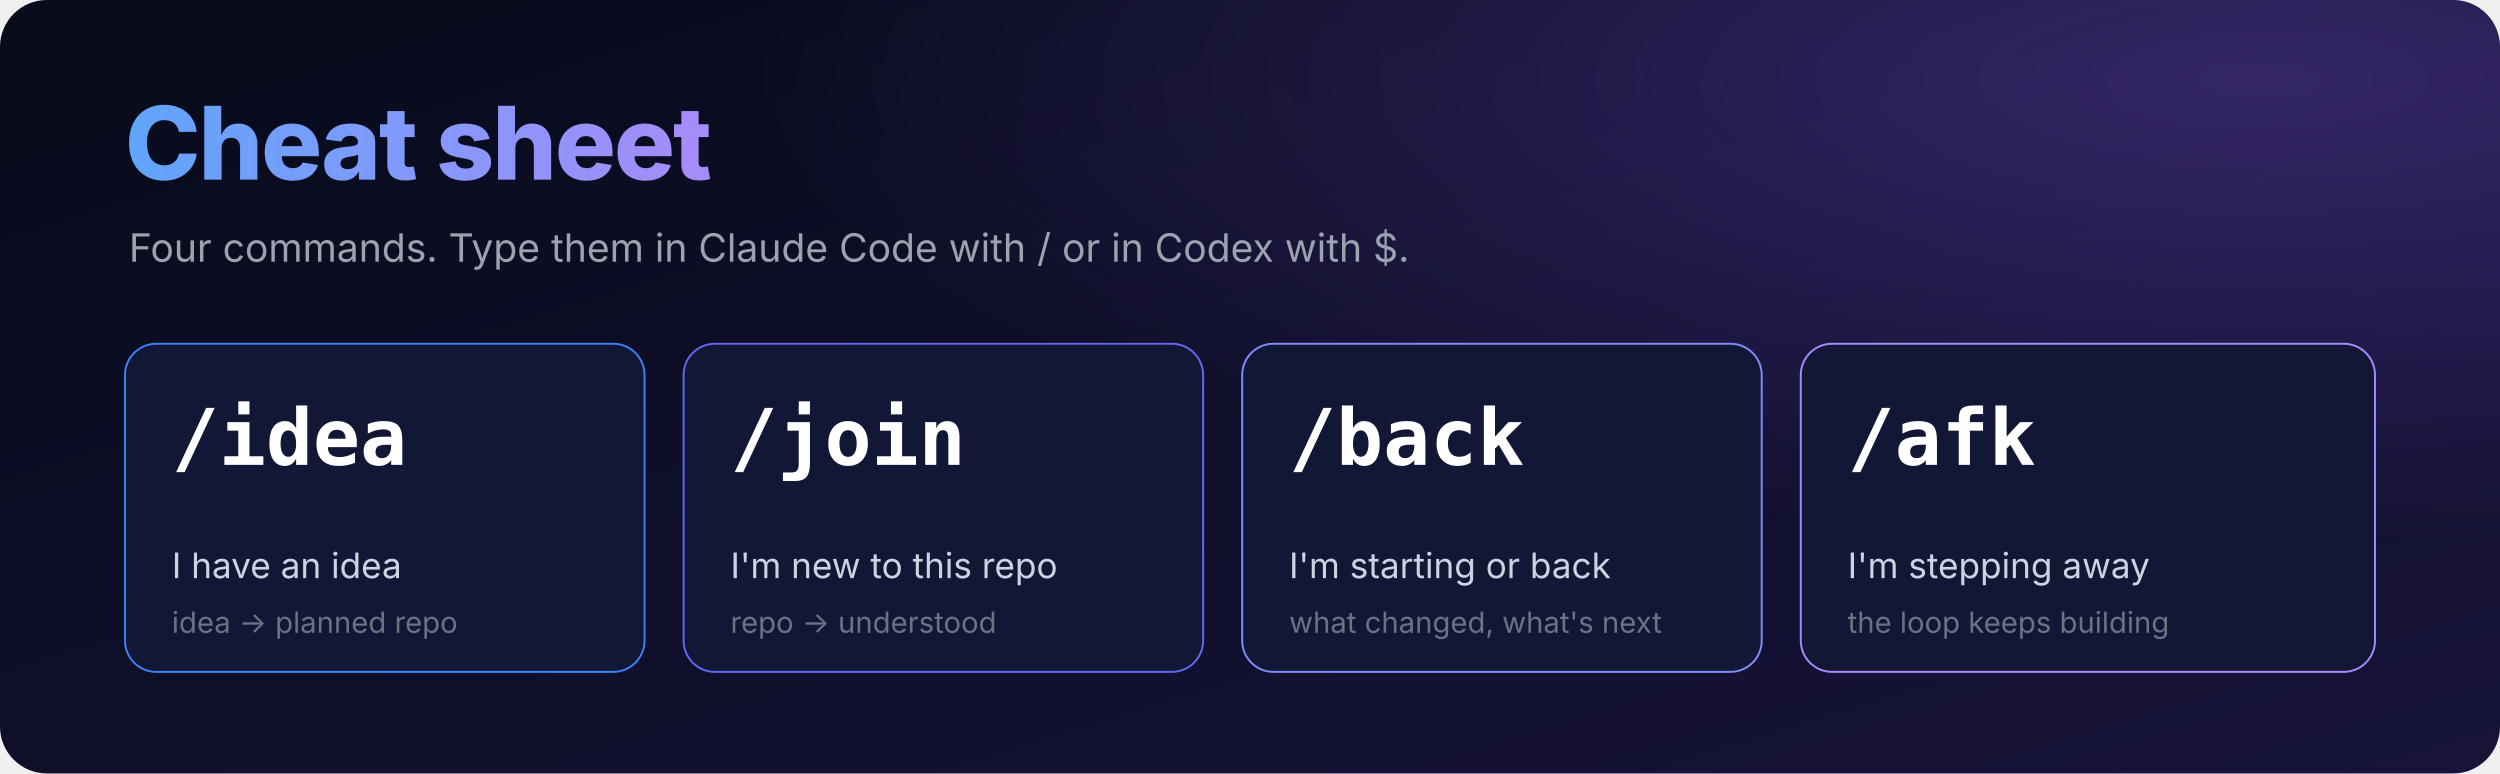
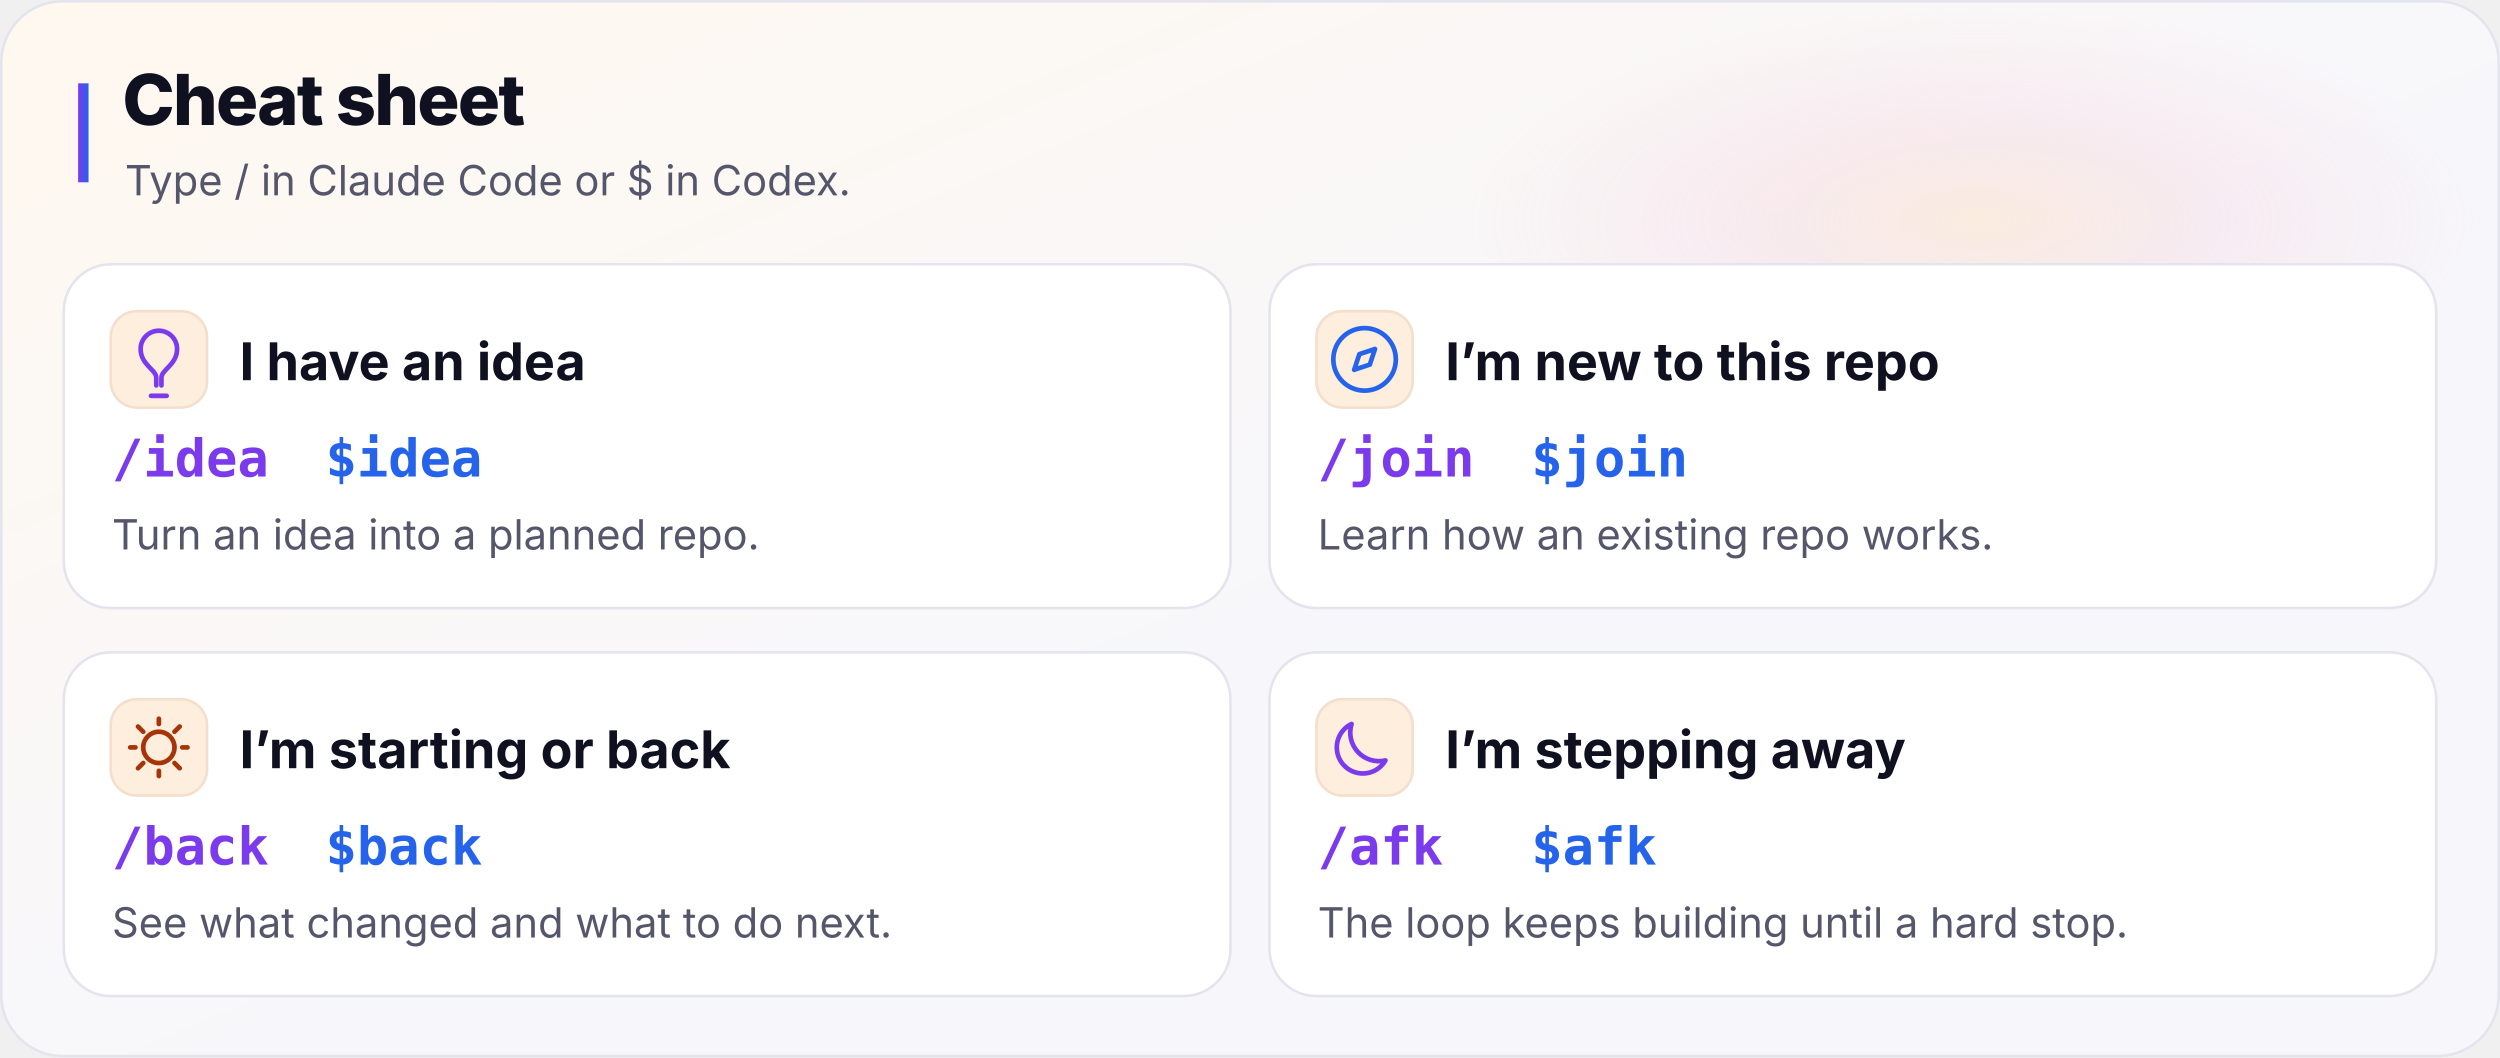
- <svg xmlns="http://www.w3.org/2000/svg" viewBox="0 0 1280 396" width="1280" height="396" font-family="Inter, -apple-system, Segoe UI, Roboto, Helvetica, Arial, sans-serif">
+ <svg xmlns="http://www.w3.org/2000/svg" viewBox="0 0 960 406" width="960" height="406" font-family="system-ui, -apple-system, Segoe UI, sans-serif" fill="#0f1020">
  <defs>
-     <linearGradient id="bg" x1="0" y1="0" x2="1" y2="1">
-       <stop offset="0" stop-color="#070b1a" />
-       <stop offset="1" stop-color="#17133a" />
+     <linearGradient id="bg" x2="1" y2="1">
+       <stop stop-color="#fff8ef" />
+       <stop offset=".56" stop-color="#f7f7fb" />
    </linearGradient>
-     <linearGradient id="ink" x1="0" y1="0" x2="1" y2="0">
-       <stop offset="0" stop-color="#60a5fa" />
-       <stop offset="1" stop-color="#a78bfa" />
+     <linearGradient id="brand">
+       <stop stop-color="#7c3aed" />
+       <stop offset="1" stop-color="#2563eb" />
    </linearGradient>
-     <radialGradient id="glow" cx="0.9" cy="0.1" r="0.6">
-       <stop offset="0" stop-color="#8b5cf6" stop-opacity="0.3" />
-       <stop offset="1" stop-color="#8b5cf6" stop-opacity="0" />
+     <radialGradient id="warm">
+       <stop stop-color="#ffd39c" stop-opacity=".29" />
+       <stop offset=".52" stop-color="#f2a3bb" stop-opacity=".13" />
+       <stop offset="1" stop-color="#f2a3bb" stop-opacity="0" />
    </radialGradient>
  </defs>
-   <rect width="1280" height="396" rx="24" fill="url(#bg)" />
-   <rect width="1280" height="396" rx="24" fill="url(#glow)" />
-   <text x="64" y="92" fill="url(#ink)" font-size="52" font-weight="800" letter-spacing="-1">Cheat sheet</text>
-   <text x="66" y="134" fill="#9ca3af" font-size="20">Four commands. Type them in Claude Code with / or in Codex with $.</text>
-   <g font-family="ui-monospace, SFMono-Regular, Menlo, Consolas, monospace">
-     <g transform="translate(64 176)">
-       <rect width="266" height="168" rx="16" fill="#111735" stroke="#3b82f6" />
-       <text x="24" y="62" fill="#ffffff" font-size="40" font-weight="700">/idea</text>
+   <rect x=".5" y=".5" width="959" height="405" rx="23.5" fill="url(#bg)" stroke="#e4e4ee" />
+   <ellipse cx="760" cy="85" rx="197" ry="82" fill="url(#warm)" />
+   <path d="M30 32h4v38h-4z" fill="url(#brand)" />
+   <text x="47" y="48" font-size="27" font-weight="780" letter-spacing="-.65">Cheat sheet</text>
+   <text x="48" y="75" font-size="16" fill="#55566b">Type / in Claude Code or $ in Codex.</text>
+   <g transform="translate(24 101)">
+     <rect x=".5" y=".5" width="448" height="132" rx="18" fill="#ffffff" stroke="#e4e4ee" />
+     <rect x="18.5" y="18.5" width="37" height="37" rx="10" fill="#fdeedd" stroke="#f3dfcb" />
+     <path d="M20 29v-3c0-3 6-5 6-11a7 7 0 0 0-14 0c0 6 6 8 6 11v3m-2 4h6" transform="translate(18 18)" fill="none" stroke="#7c3aed" stroke-width="1.8" stroke-linecap="round" stroke-linejoin="round" />
+     <text x="68" y="45" font-size="20" font-weight="750">I have an idea</text>
+     <g font-size="20" font-weight="720" font-family="ui-monospace, SFMono-Regular, Consolas, monospace">
+       <text x="19" y="82" fill="#7c3aed">/idea</text>
+       <text x="101" y="82" fill="#2563eb">$idea</text>
    </g>
-     <g transform="translate(350 176)">
-       <rect width="266" height="168" rx="16" fill="#111735" stroke="#6366f1" />
-       <text x="24" y="62" fill="#ffffff" font-size="40" font-weight="700">/join</text>
+     <text x="19" y="110" font-size="16" fill="#55566b">Turn an idea into a planned repo.</text>
+   </g>
+   <g transform="translate(487 101)">
+     <rect x=".5" y=".5" width="448" height="132" rx="18" fill="#ffffff" stroke="#e4e4ee" />
+     <rect x="18.5" y="18.5" width="37" height="37" rx="10" fill="#fdeedd" stroke="#f3dfcb" />
+     <path d="M19 7a12 12 0 1 0 0 24 12 12 0 0 0 0-24z m4 8-2 6-6 2 2-6z" transform="translate(18 18)" fill="none" stroke="#2563eb" stroke-width="1.8" stroke-linecap="round" stroke-linejoin="round" />
+     <text x="68" y="45" font-size="20" font-weight="750">I’m new to this repo</text>
+     <g font-size="20" font-weight="720" font-family="ui-monospace, SFMono-Regular, Consolas, monospace">
+       <text x="19" y="82" fill="#7c3aed">/join</text>
+       <text x="101" y="82" fill="#2563eb">$join</text>
    </g>
-     <g transform="translate(636 176)">
-       <rect width="266" height="168" rx="16" fill="#111735" stroke="#818cf8" />
-       <text x="24" y="62" fill="#ffffff" font-size="40" font-weight="700">/back</text>
+     <text x="19" y="110" font-size="16" fill="#55566b">Learn how an existing repo works.</text>
+   </g>
+   <g transform="translate(24 250)">
+     <rect x=".5" y=".5" width="448" height="132" rx="18" fill="#ffffff" stroke="#e4e4ee" />
+     <rect x="18.5" y="18.5" width="37" height="37" rx="10" fill="#fdeedd" stroke="#f3dfcb" />
+     <path d="M19 13a6 6 0 1 0 0 12 6 6 0 0 0 0-12zm0-5v2m0 18v2M8 19h2m18 0h2M11 11l2 2m12 12 2 2m0-16-2 2M13 25l-2 2" transform="translate(18 18)" fill="none" stroke="#a63407" stroke-width="1.8" stroke-linecap="round" stroke-linejoin="round" />
+     <text x="68" y="45" font-size="20" font-weight="750">I’m starting or back</text>
+     <g font-size="20" font-weight="720" font-family="ui-monospace, SFMono-Regular, Consolas, monospace">
+       <text x="19" y="82" fill="#7c3aed">/back</text>
+       <text x="101" y="82" fill="#2563eb">$back</text>
    </g>
-     <g transform="translate(922 176)">
-       <rect width="294" height="168" rx="16" fill="#111735" stroke="#a78bfa" />
-       <text x="24" y="62" fill="#ffffff" font-size="40" font-weight="700">/afk</text>
+     <text x="19" y="110" font-size="16" fill="#55566b">See what changed and what to do next.</text>
+   </g>
+   <g transform="translate(487 250)">
+     <rect x=".5" y=".5" width="448" height="132" rx="18" fill="#ffffff" stroke="#e4e4ee" />
+     <rect x="18.5" y="18.5" width="37" height="37" rx="10" fill="#fdeedd" stroke="#f3dfcb" />
+     <path d="M27 24A11 11 0 0 1 14 10a10 10 0 1 0 13 14z" transform="translate(18 18)" fill="none" stroke="#7c3aed" stroke-width="1.8" stroke-linecap="round" stroke-linejoin="round" />
+     <text x="68" y="45" font-size="20" font-weight="750">I’m stepping away</text>
+     <g font-size="20" font-weight="720" font-family="ui-monospace, SFMono-Regular, Consolas, monospace">
+       <text x="19" y="82" fill="#7c3aed">/afk</text>
+       <text x="101" y="82" fill="#2563eb">$afk</text>
    </g>
-   </g>
-   <g fill="#cbd5e1" font-size="18">
-     <text x="88" y="296">I have an idea</text>
-     <text x="88" y="324" fill="#6b7280" font-size="15">idea → planned repo</text>
-     <text x="374" y="296">I'm new to this repo</text>
-     <text x="374" y="324" fill="#6b7280" font-size="15">repo → understood</text>
-     <text x="660" y="296">I'm starting or back</text>
-     <text x="660" y="324" fill="#6b7280" font-size="15">what changed, what's next</text>
-     <text x="946" y="296">I'm stepping away</text>
-     <text x="946" y="324" fill="#6b7280" font-size="15">the loop keeps building</text>
+     <text x="19" y="110" font-size="16" fill="#55566b">The loop keeps building until a hard stop.</text>
  </g>
</svg>
